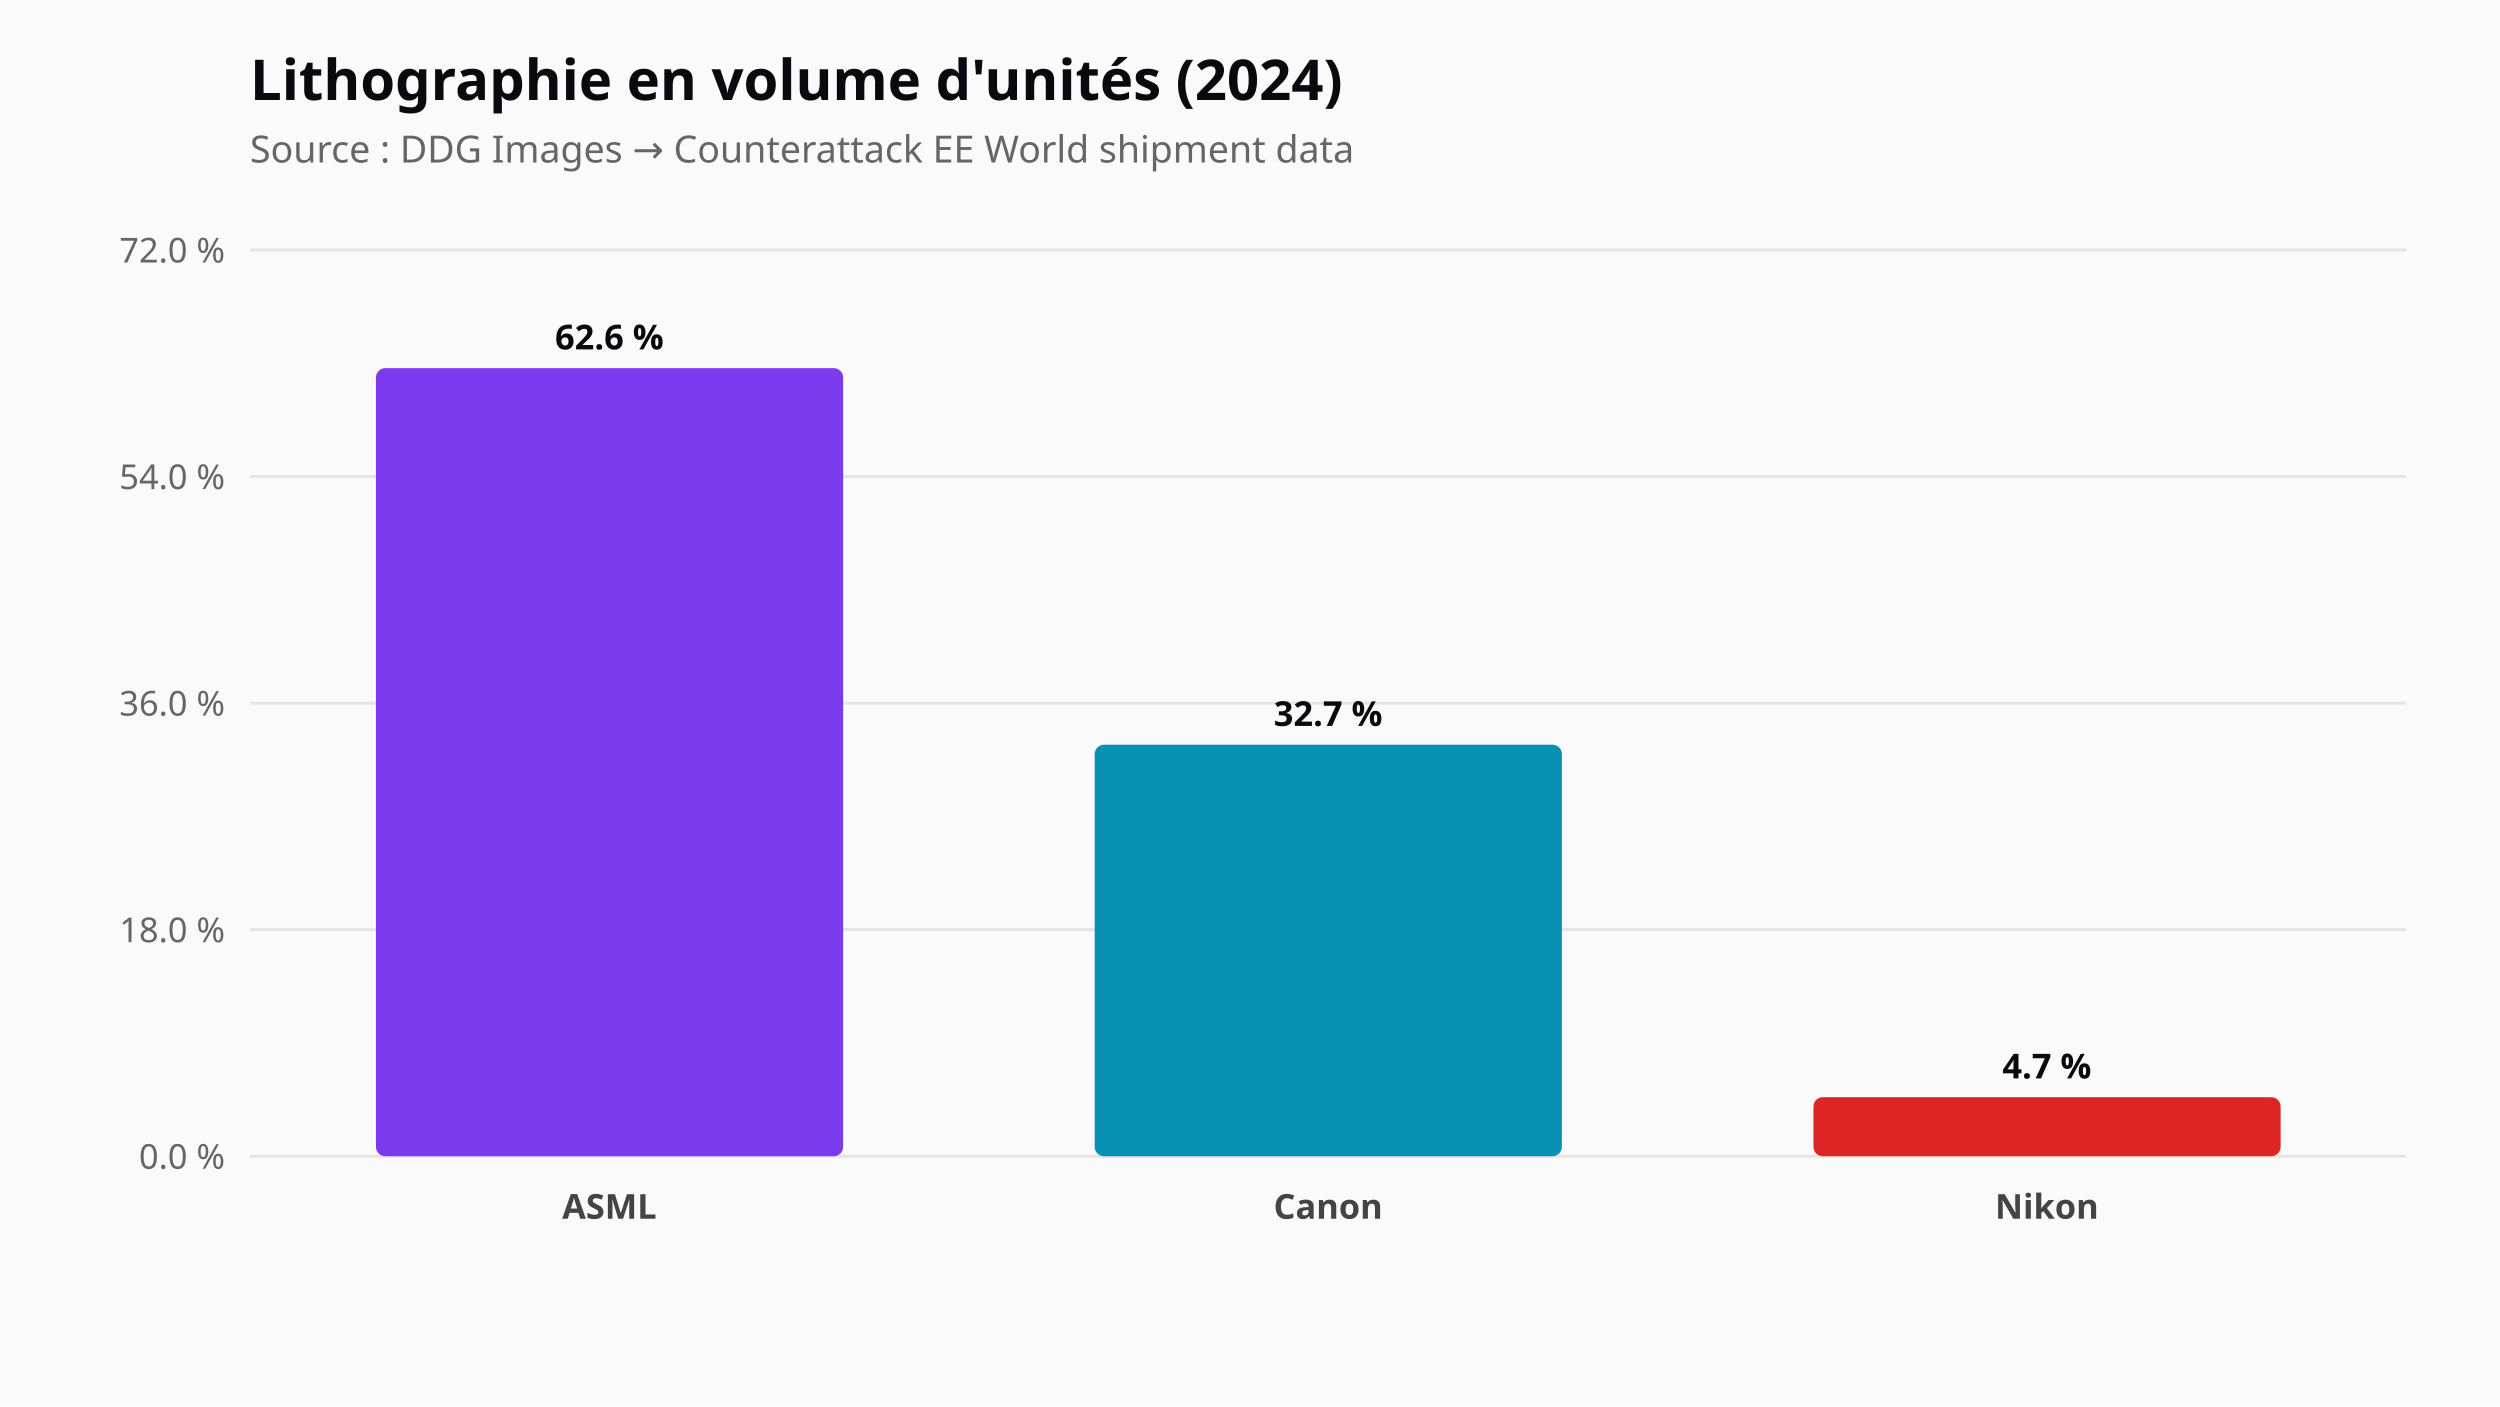
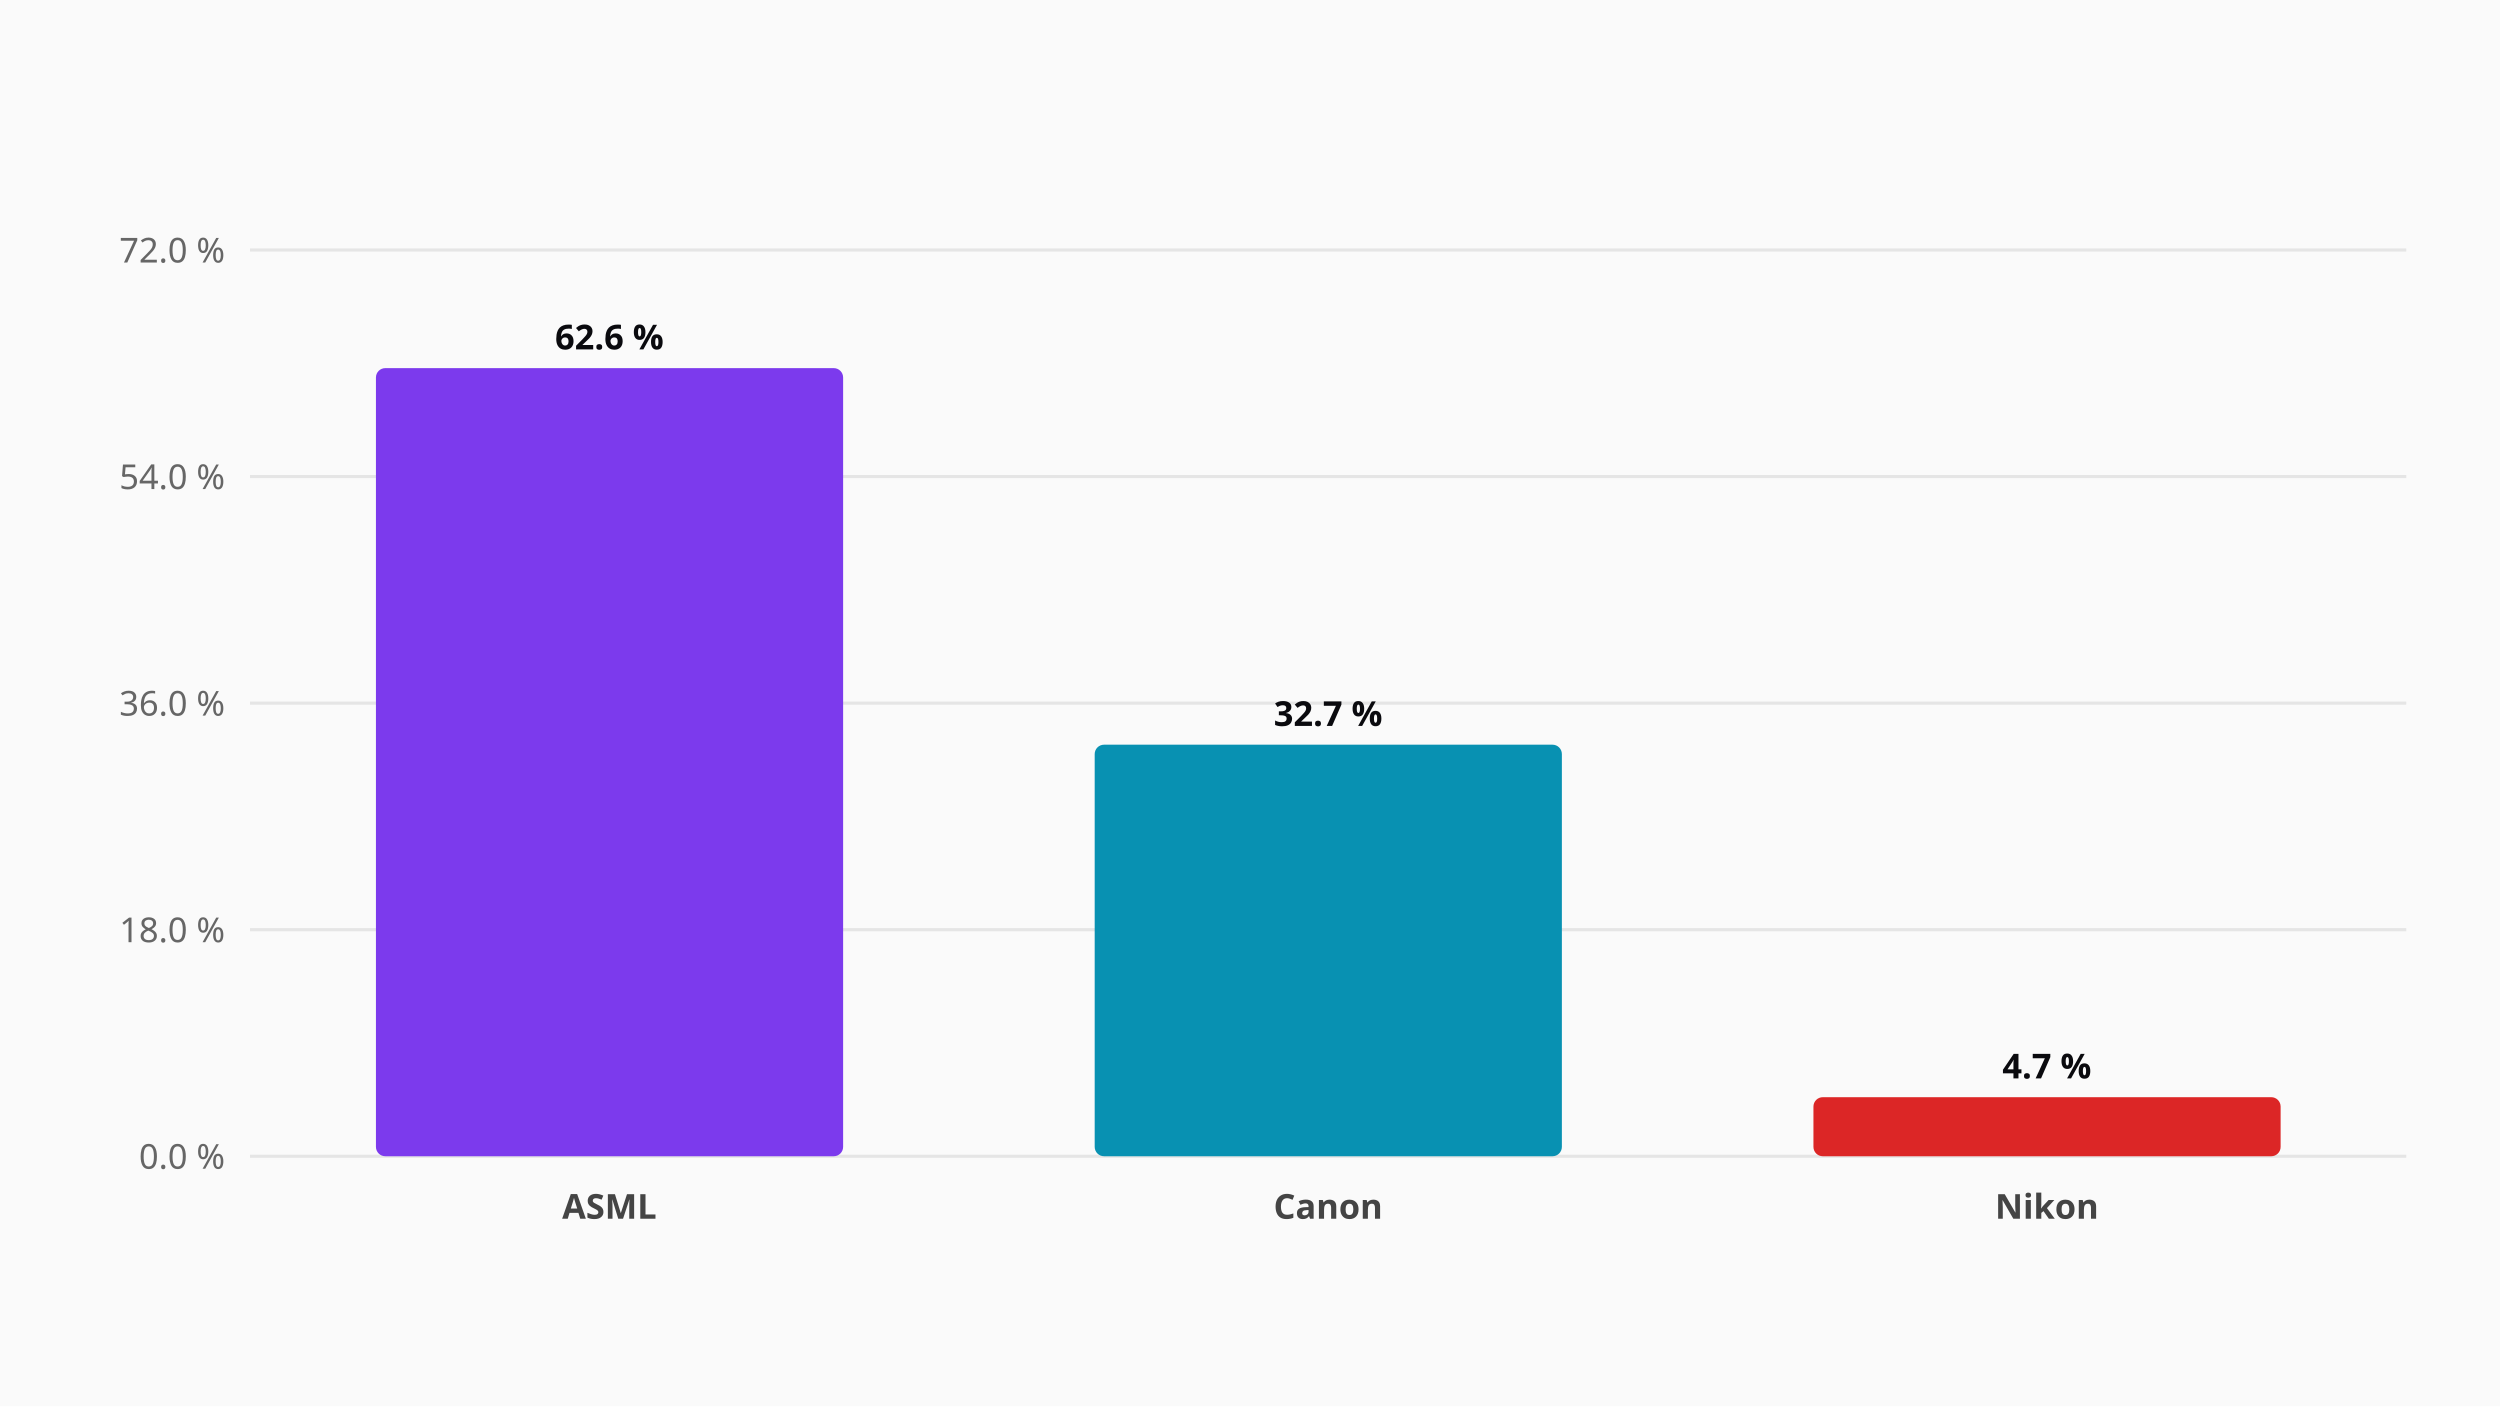
<svg xmlns="http://www.w3.org/2000/svg" viewBox="0 0 800 450" font-family="ui-sans-serif, system-ui">
  <rect width="800" height="450" fill="#fafafa" />
-   <text x="80" y="32" fill="#0a0a0e" font-size="18" font-weight="700">Lithographie en volume d'unités (2024)</text>
-   <text x="80" y="52" fill="#666" font-size="12">Source : DDG Images → Counterattack EE World shipment data</text>
  <line x1="80" y1="80" x2="770" y2="80" stroke="#e5e5e5" stroke-width="1" />
  <text x="72" y="84" text-anchor="end" fill="#666" font-size="11" font-family="ui-monospace">72.0 %</text>
  <line x1="80" y1="152.5" x2="770" y2="152.5" stroke="#e5e5e5" stroke-width="1" />
  <text x="72" y="156.5" text-anchor="end" fill="#666" font-size="11" font-family="ui-monospace">54.0 %</text>
  <line x1="80" y1="225" x2="770" y2="225" stroke="#e5e5e5" stroke-width="1" />
  <text x="72" y="229" text-anchor="end" fill="#666" font-size="11" font-family="ui-monospace">36.0 %</text>
  <line x1="80" y1="297.5" x2="770" y2="297.5" stroke="#e5e5e5" stroke-width="1" />
  <text x="72" y="301.5" text-anchor="end" fill="#666" font-size="11" font-family="ui-monospace">18.0 %</text>
  <line x1="80" y1="370" x2="770" y2="370" stroke="#e5e5e5" stroke-width="1" />
  <text x="72" y="374" text-anchor="end" fill="#666" font-size="11" font-family="ui-monospace">0.0 %</text>
  <rect x="120.3" y="117.8" width="149.5" height="252.2" fill="#7c3aed" rx="3" />
  <text x="195.0" y="111.8" text-anchor="middle" fill="#0a0a0e" font-size="11" font-family="ui-monospace" font-weight="600">62.6 %</text>
  <text x="195.0" y="390" text-anchor="middle" fill="#444" font-size="11" font-weight="600">ASML</text>
  <rect x="350.3" y="238.3" width="149.5" height="131.7" fill="#0891b2" rx="3" />
  <text x="425.0" y="232.3" text-anchor="middle" fill="#0a0a0e" font-size="11" font-family="ui-monospace" font-weight="600">32.7 %</text>
  <text x="425.0" y="390" text-anchor="middle" fill="#444" font-size="11" font-weight="600">Canon</text>
  <rect x="580.3" y="351.1" width="149.5" height="18.9" fill="#dc2626" rx="3" />
  <text x="655.0" y="345.1" text-anchor="middle" fill="#0a0a0e" font-size="11" font-family="ui-monospace" font-weight="600">4.7 %</text>
  <text x="655.0" y="390" text-anchor="middle" fill="#444" font-size="11" font-weight="600">Nikon</text>
</svg>
